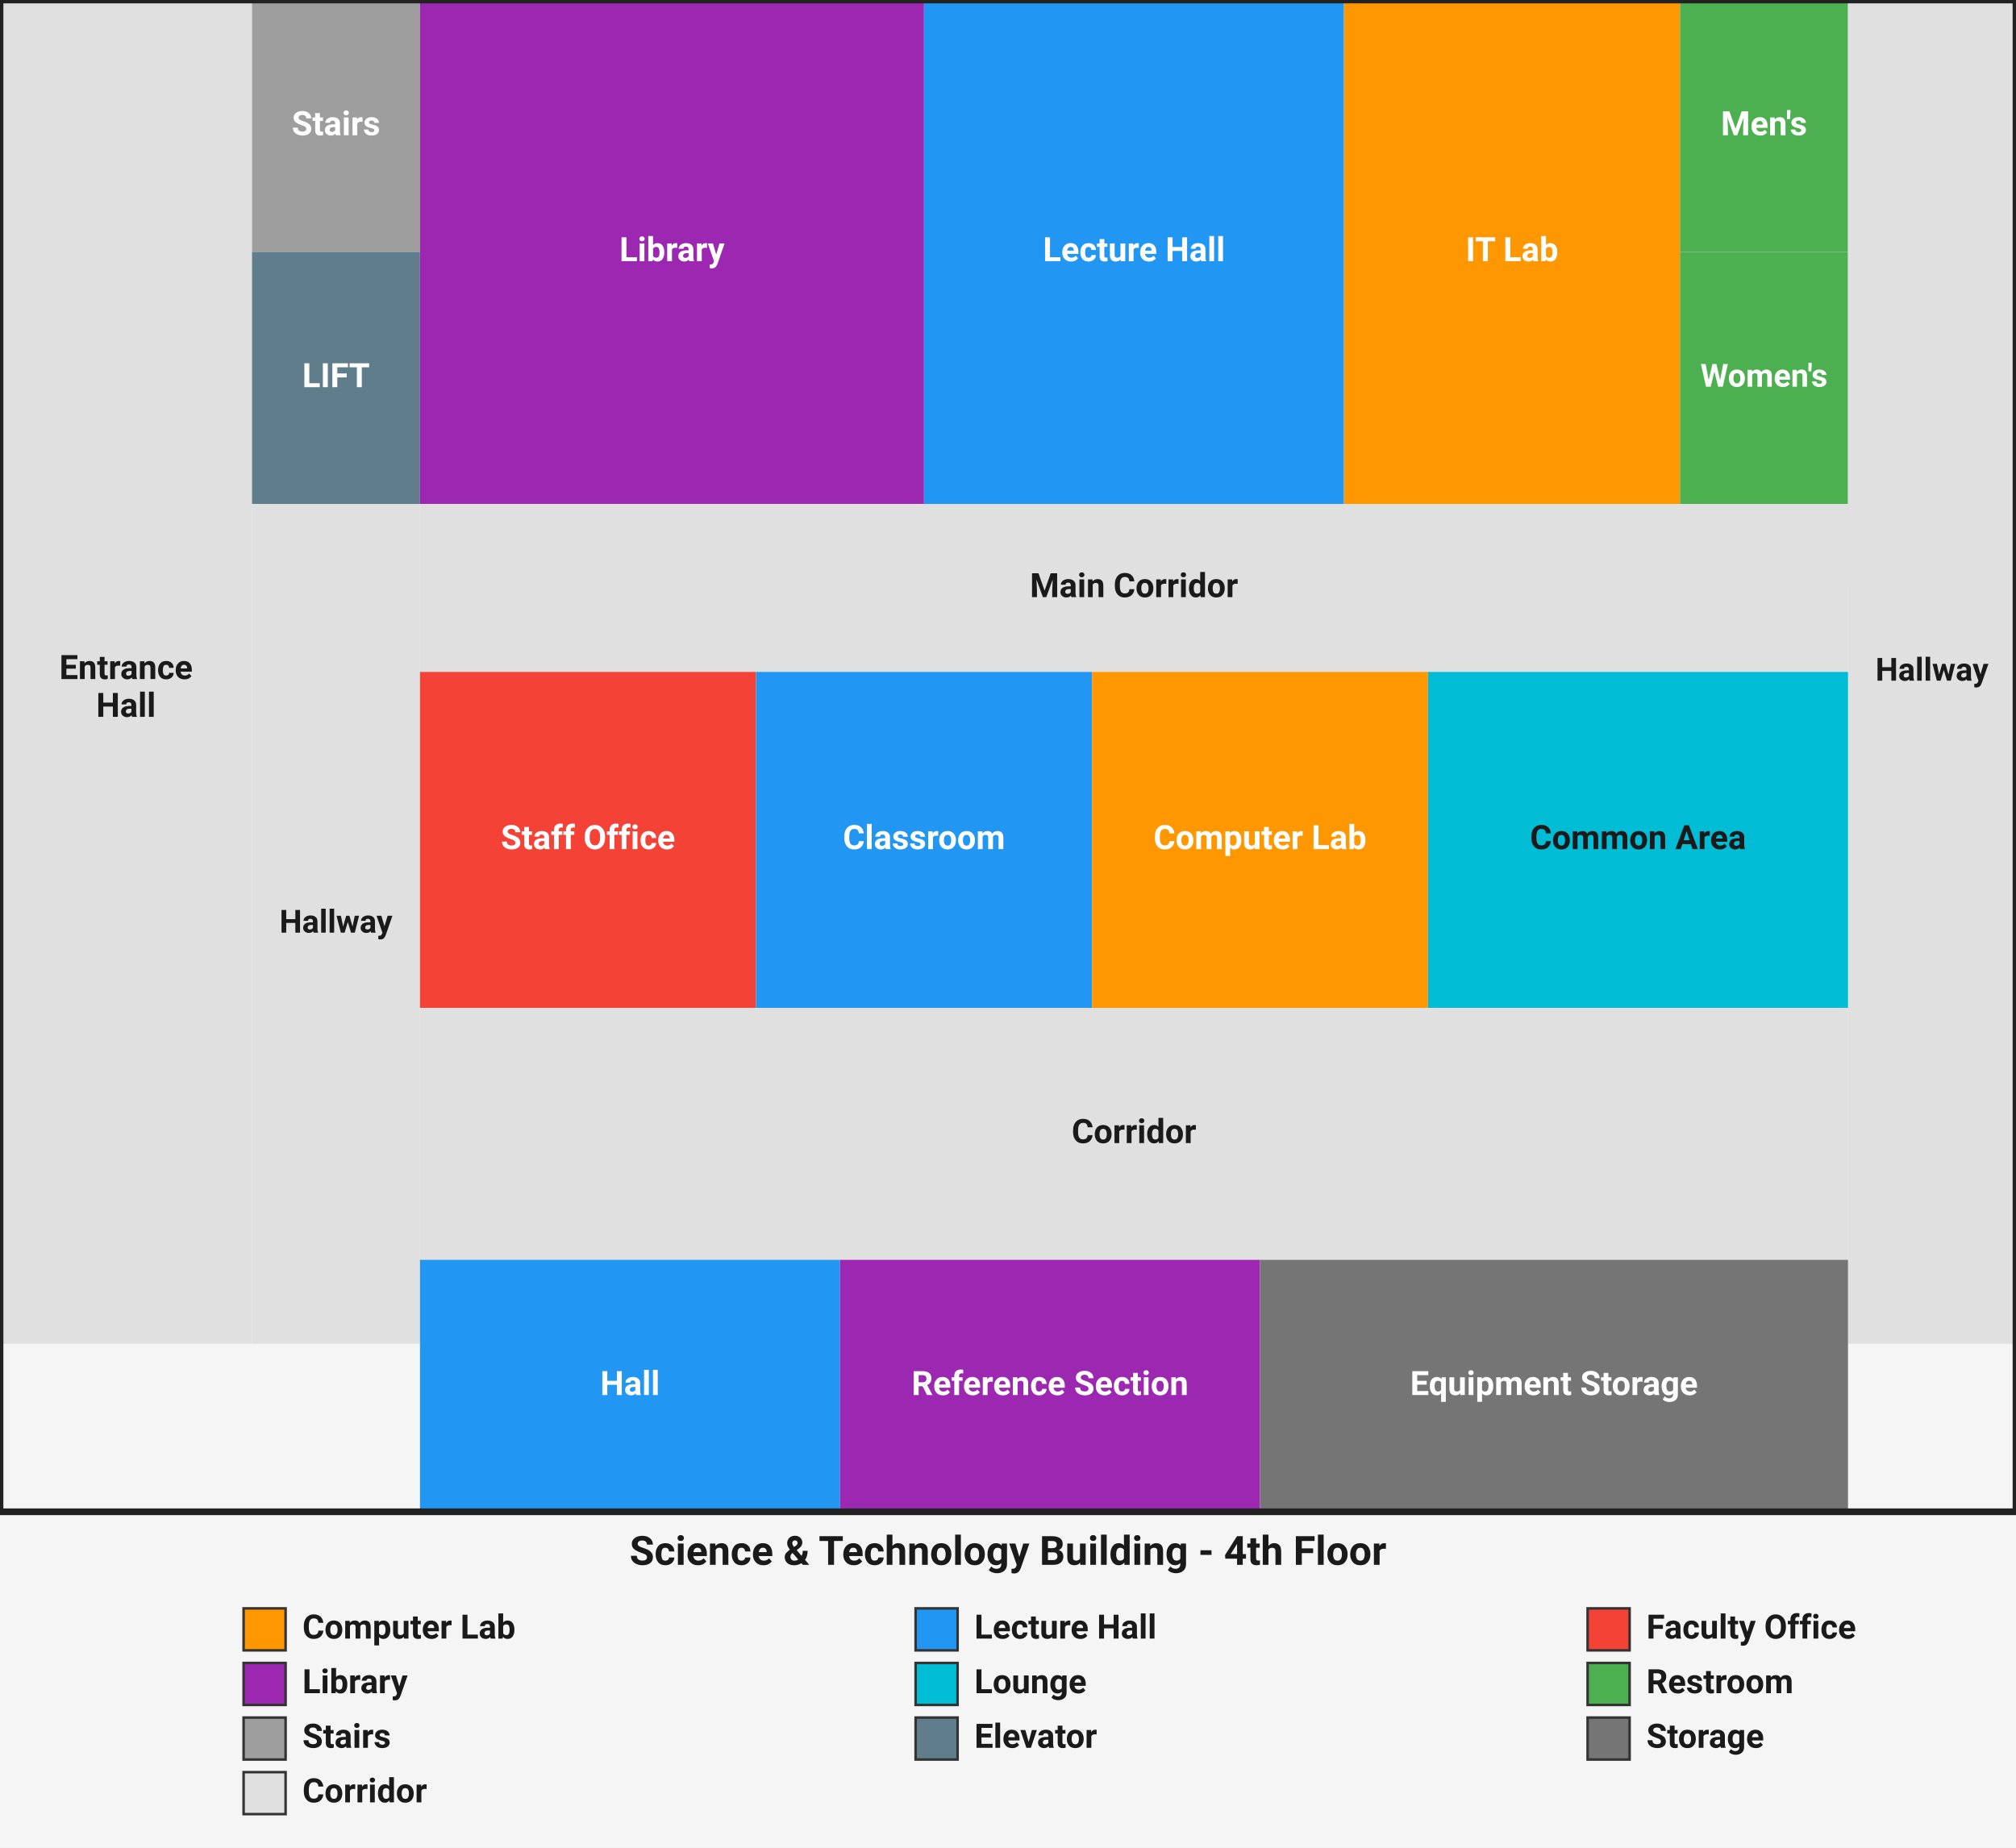
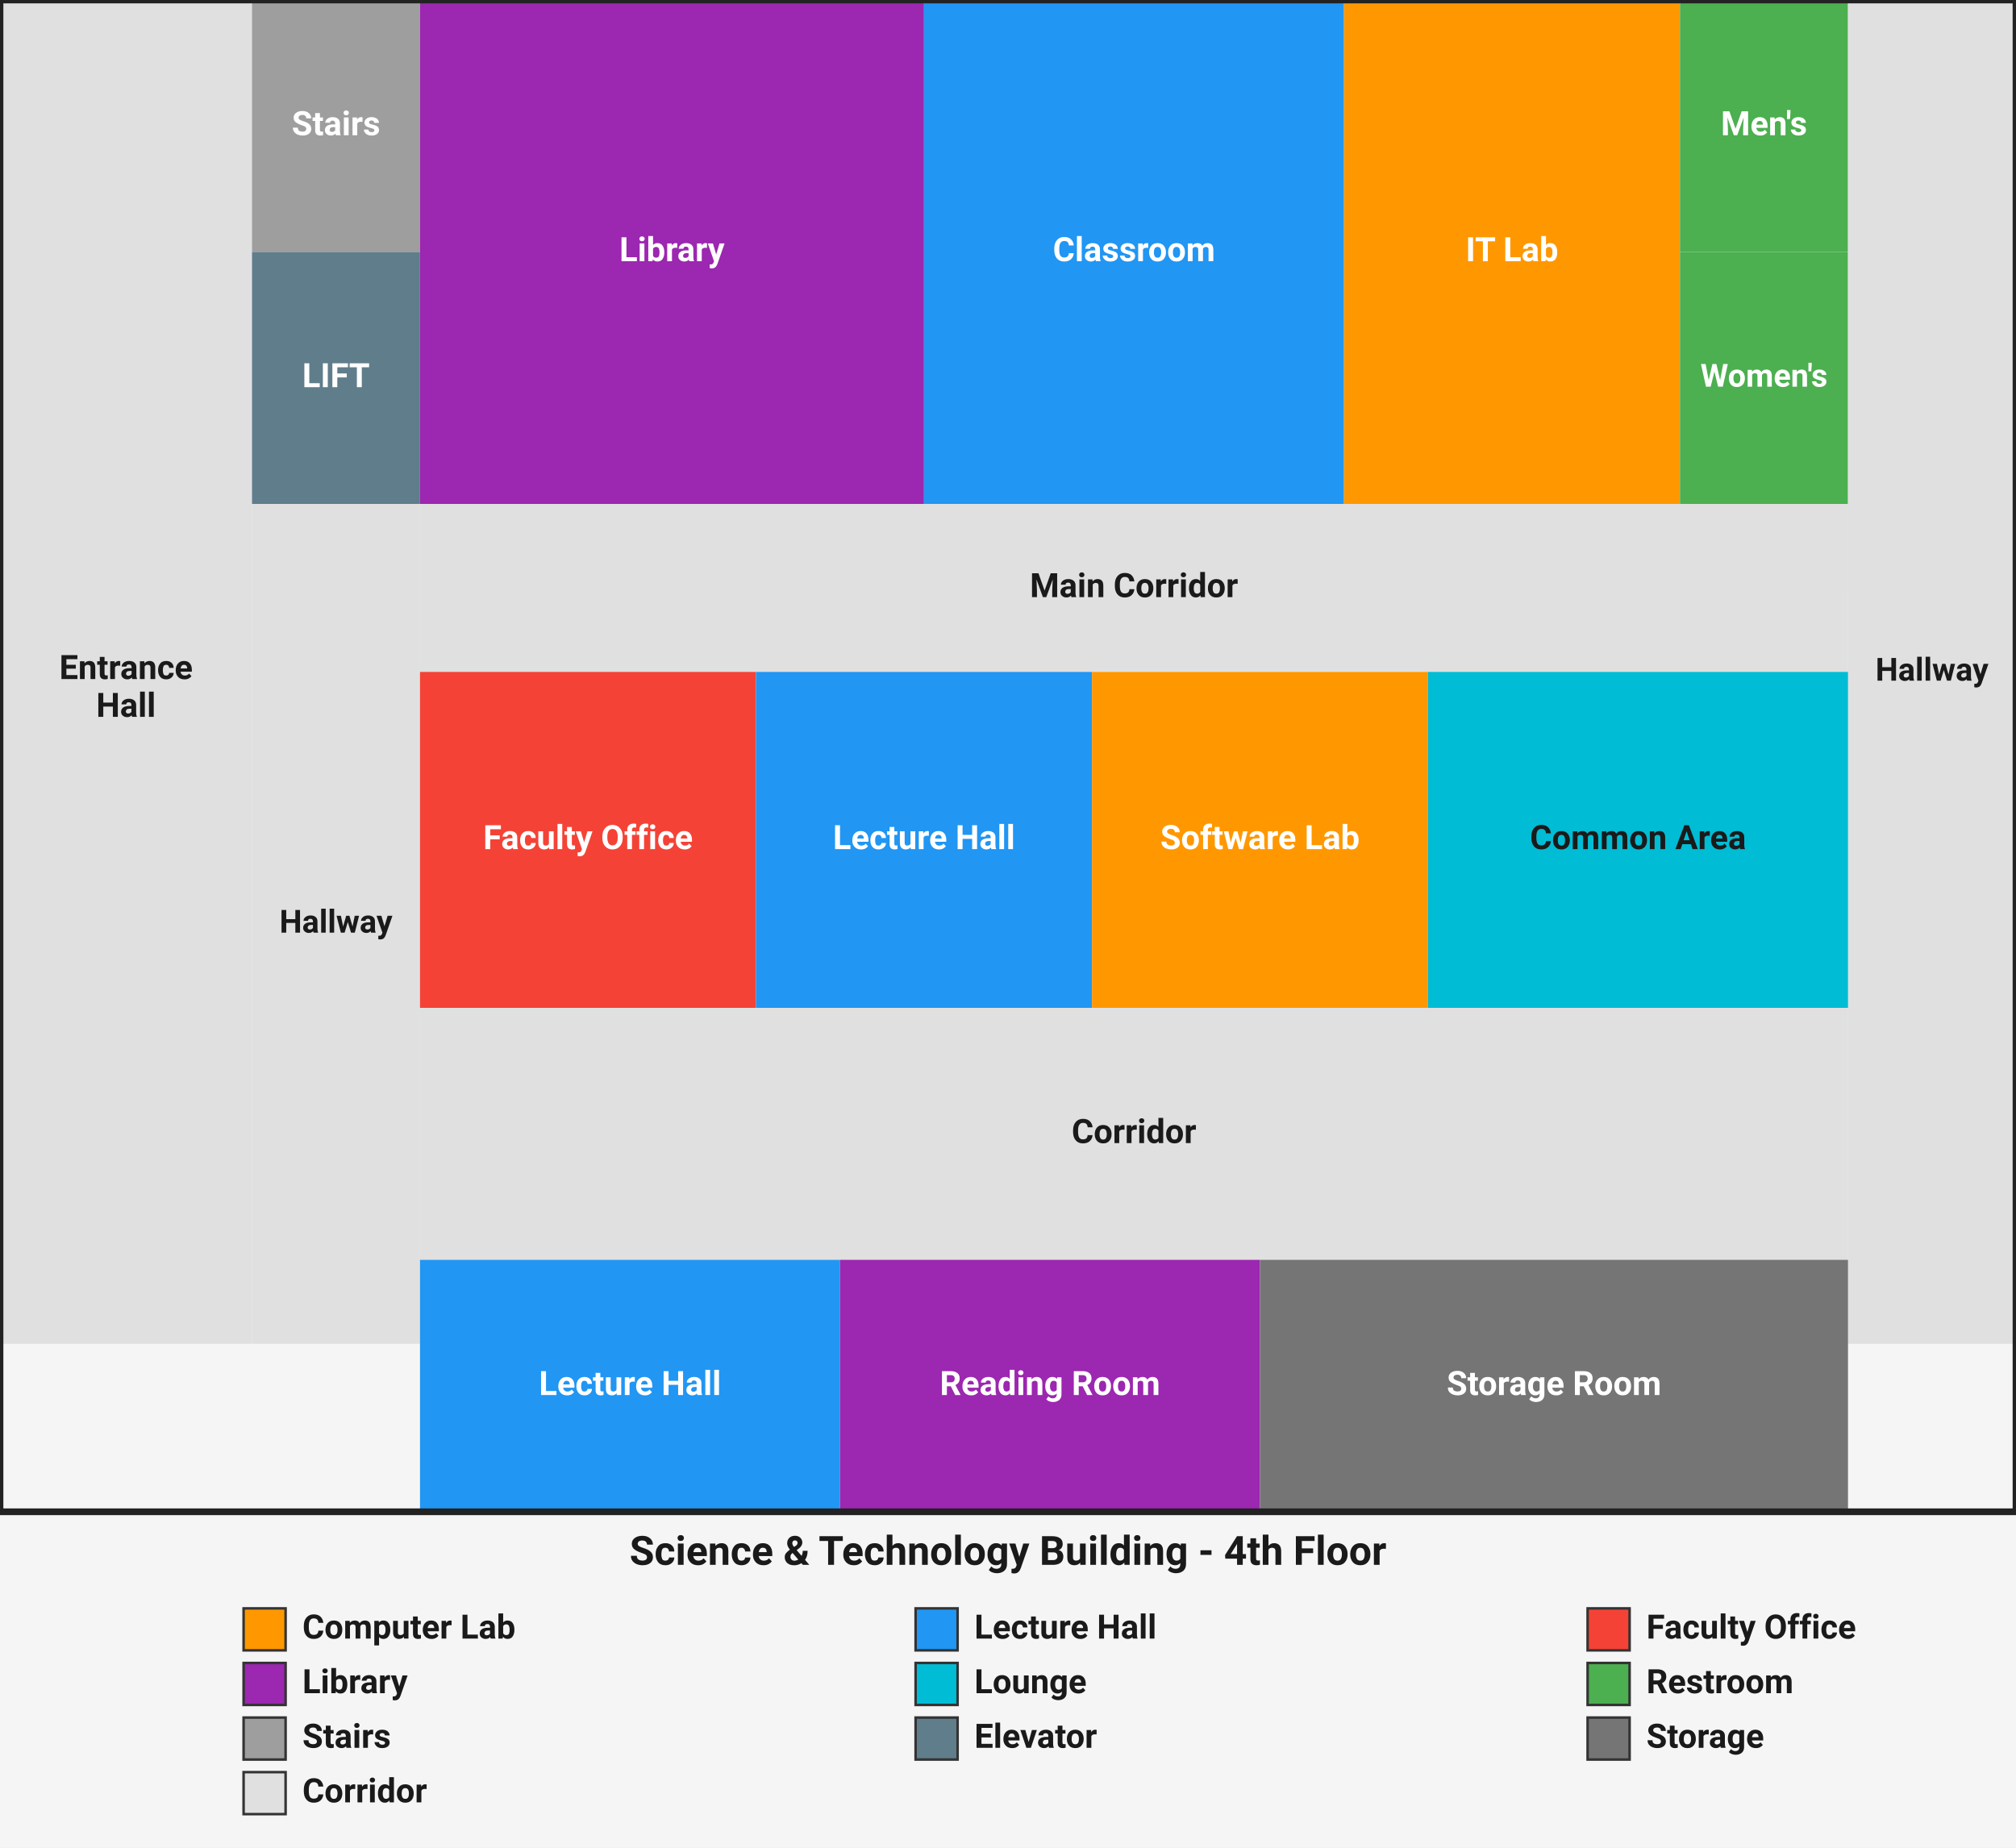
<svg xmlns="http://www.w3.org/2000/svg" viewBox="0 0 2400 2200" width="2400" height="2200" style="display:block; max-width:100%; height:auto;">
  <defs>
    <style>
      text { 
        -webkit-font-smoothing: antialiased;
        -moz-osx-font-smoothing: grayscale;
      }
    </style>
  </defs>
  <rect x="0" y="0" width="2400" height="2200" fill="#f5f5f5" />
  <rect x="0" y="0" width="300" height="1600" fill="#E0E0E0" stroke="none" />
  <g>
    <text x="150.0" y="797.5" font-family="Roboto,Segoe UI,Arial,sans-serif" font-size="40" font-weight="600" fill="#1a1a1a" text-anchor="middle" dominant-baseline="middle">
                  Entrance
                </text>
    <text x="150.0" y="842.5" font-family="Roboto,Segoe UI,Arial,sans-serif" font-size="40" font-weight="600" fill="#1a1a1a" text-anchor="middle" dominant-baseline="middle">
                  Hall
                </text>
  </g>
  <rect x="300" y="0" width="200" height="300" fill="#9E9E9E" stroke="none" />
  <text x="400.0" y="150.0" font-family="Roboto,Segoe UI,Arial,sans-serif" font-size="40" font-weight="600" fill="white" text-anchor="middle" dominant-baseline="middle">
              Stairs
            </text>
  <rect x="300" y="300" width="200" height="300" fill="#607D8B" stroke="none" />
  <text x="400.0" y="450.0" font-family="Roboto,Segoe UI,Arial,sans-serif" font-size="40" font-weight="600" fill="white" text-anchor="middle" dominant-baseline="middle">
              LIFT
            </text>
  <rect x="300" y="600" width="200" height="1000" fill="#E0E0E0" stroke="none" />
  <text x="400.0" y="1100.0" font-family="Roboto,Segoe UI,Arial,sans-serif" font-size="38" font-weight="600" fill="#1a1a1a" text-anchor="middle" dominant-baseline="middle">
              Hallway
            </text>
  <rect x="500" y="0" width="600" height="600" fill="#9C27B0" stroke="none" />
  <text x="800.0" y="300.0" font-family="Roboto,Segoe UI,Arial,sans-serif" font-size="40" font-weight="600" fill="white" text-anchor="middle" dominant-baseline="middle">
              Library
            </text>
  <rect x="1100" y="0" width="500" height="600" fill="#2196F3" stroke="none" />
  <text x="1350.0" y="300.0" font-family="Roboto,Segoe UI,Arial,sans-serif" font-size="40" font-weight="600" fill="white" text-anchor="middle" dominant-baseline="middle">
-               Lecture Hall
+               Classroom
            </text>
  <rect x="1600" y="0" width="400" height="600" fill="#FF9800" stroke="none" />
  <text x="1800.0" y="300.0" font-family="Roboto,Segoe UI,Arial,sans-serif" font-size="40" font-weight="600" fill="white" text-anchor="middle" dominant-baseline="middle">
              IT Lab
            </text>
  <rect x="2000" y="0" width="200" height="300" fill="#4CAF50" stroke="none" />
  <text x="2100.0" y="150.0" font-family="Roboto,Segoe UI,Arial,sans-serif" font-size="40" font-weight="600" fill="white" text-anchor="middle" dominant-baseline="middle">
              Men's
            </text>
  <rect x="2000" y="300" width="200" height="300" fill="#4CAF50" stroke="none" />
  <text x="2100.0" y="450.0" font-family="Roboto,Segoe UI,Arial,sans-serif" font-size="38" font-weight="600" fill="white" text-anchor="middle" dominant-baseline="middle">
              Women's
            </text>
  <rect x="2000" y="600" width="200" height="100" fill="#E0E0E0" stroke="none" />
  <rect x="2200" y="0" width="200" height="1600" fill="#E0E0E0" stroke="none" />
  <text x="2300.0" y="800.0" font-family="Roboto,Segoe UI,Arial,sans-serif" font-size="38" font-weight="600" fill="#1a1a1a" text-anchor="middle" dominant-baseline="middle">
              Hallway
            </text>
  <rect x="500" y="600" width="1700" height="200" fill="#E0E0E0" stroke="none" />
  <text x="1350.0" y="700.0" font-family="Roboto,Segoe UI,Arial,sans-serif" font-size="40" font-weight="600" fill="#1a1a1a" text-anchor="middle" dominant-baseline="middle">
              Main Corridor
            </text>
  <rect x="500" y="800" width="400" height="400" fill="#F44336" stroke="none" />
  <text x="700.0" y="1000.0" font-family="Roboto,Segoe UI,Arial,sans-serif" font-size="40" font-weight="600" fill="white" text-anchor="middle" dominant-baseline="middle">
-               Staff Office
+               Faculty Office
            </text>
  <rect x="900" y="800" width="400" height="400" fill="#2196F3" stroke="none" />
  <text x="1100.0" y="1000.0" font-family="Roboto,Segoe UI,Arial,sans-serif" font-size="40" font-weight="600" fill="white" text-anchor="middle" dominant-baseline="middle">
-               Classroom
+               Lecture Hall
            </text>
  <rect x="1300" y="800" width="400" height="400" fill="#FF9800" stroke="none" />
  <text x="1500.0" y="1000.0" font-family="Roboto,Segoe UI,Arial,sans-serif" font-size="40" font-weight="600" fill="white" text-anchor="middle" dominant-baseline="middle">
-               Computer Lab
+               Software Lab
            </text>
  <rect x="1700" y="800" width="500" height="400" fill="#00BCD4" stroke="none" />
  <text x="1950.0" y="1000.0" font-family="Roboto,Segoe UI,Arial,sans-serif" font-size="40" font-weight="600" fill="#1a1a1a" text-anchor="middle" dominant-baseline="middle">
              Common Area
            </text>
  <rect x="500" y="1200" width="1700" height="300" fill="#E0E0E0" stroke="none" />
  <text x="1350.0" y="1350.0" font-family="Roboto,Segoe UI,Arial,sans-serif" font-size="40" font-weight="600" fill="#1a1a1a" text-anchor="middle" dominant-baseline="middle">
              Corridor
            </text>
  <rect x="500" y="1500" width="500" height="300" fill="#2196F3" stroke="none" />
  <text x="750.0" y="1650.0" font-family="Roboto,Segoe UI,Arial,sans-serif" font-size="40" font-weight="600" fill="white" text-anchor="middle" dominant-baseline="middle">
-               Hall
+               Lecture Hall
            </text>
  <rect x="1000" y="1500" width="500" height="300" fill="#9C27B0" stroke="none" />
  <text x="1250.0" y="1650.0" font-family="Roboto,Segoe UI,Arial,sans-serif" font-size="40" font-weight="600" fill="white" text-anchor="middle" dominant-baseline="middle">
-               Reference Section
+               Reading Room
            </text>
  <rect x="1500" y="1500" width="700" height="300" fill="#757575" stroke="none" />
  <text x="1850.0" y="1650.0" font-family="Roboto,Segoe UI,Arial,sans-serif" font-size="40" font-weight="600" fill="white" text-anchor="middle" dominant-baseline="middle">
-               Equipment Storage
+               Storage Room
            </text>
  <rect x="0" y="0" width="2400" height="1800" fill="none" stroke="#222" stroke-width="8" />
  <text x="1200.0" y="1850" font-family="Roboto,Segoe UI,Arial,sans-serif" font-size="48" font-weight="700" fill="#1a1a1a" text-anchor="middle" dominant-baseline="middle">
          Science &amp; Technology Building - 4th Floor
        </text>
  <rect x="290.0" y="1915.0" width="50" height="50" fill="#FF9800" stroke="#333" stroke-width="3" />
  <text x="360.0" y="1940" font-family="Roboto,Segoe UI,Arial,sans-serif" font-size="40" font-weight="700" fill="#1a1a1a" text-anchor="start" dominant-baseline="middle">
          Computer Lab
        </text>
  <rect x="1090.0" y="1915.0" width="50" height="50" fill="#2196F3" stroke="#333" stroke-width="3" />
  <text x="1160.0" y="1940" font-family="Roboto,Segoe UI,Arial,sans-serif" font-size="40" font-weight="700" fill="#1a1a1a" text-anchor="start" dominant-baseline="middle">
          Lecture Hall
        </text>
  <rect x="1890.0" y="1915.0" width="50" height="50" fill="#F44336" stroke="#333" stroke-width="3" />
  <text x="1960.0" y="1940" font-family="Roboto,Segoe UI,Arial,sans-serif" font-size="40" font-weight="700" fill="#1a1a1a" text-anchor="start" dominant-baseline="middle">
          Faculty Office
        </text>
  <rect x="290.0" y="1980.0" width="50" height="50" fill="#9C27B0" stroke="#333" stroke-width="3" />
  <text x="360.0" y="2005" font-family="Roboto,Segoe UI,Arial,sans-serif" font-size="40" font-weight="700" fill="#1a1a1a" text-anchor="start" dominant-baseline="middle">
          Library
        </text>
  <rect x="1090.0" y="1980.0" width="50" height="50" fill="#00BCD4" stroke="#333" stroke-width="3" />
  <text x="1160.0" y="2005" font-family="Roboto,Segoe UI,Arial,sans-serif" font-size="40" font-weight="700" fill="#1a1a1a" text-anchor="start" dominant-baseline="middle">
          Lounge
        </text>
  <rect x="1890.0" y="1980.0" width="50" height="50" fill="#4CAF50" stroke="#333" stroke-width="3" />
  <text x="1960.0" y="2005" font-family="Roboto,Segoe UI,Arial,sans-serif" font-size="40" font-weight="700" fill="#1a1a1a" text-anchor="start" dominant-baseline="middle">
          Restroom
        </text>
  <rect x="290.0" y="2045.0" width="50" height="50" fill="#9E9E9E" stroke="#333" stroke-width="3" />
  <text x="360.0" y="2070" font-family="Roboto,Segoe UI,Arial,sans-serif" font-size="40" font-weight="700" fill="#1a1a1a" text-anchor="start" dominant-baseline="middle">
          Stairs
        </text>
  <rect x="1090.0" y="2045.0" width="50" height="50" fill="#607D8B" stroke="#333" stroke-width="3" />
  <text x="1160.0" y="2070" font-family="Roboto,Segoe UI,Arial,sans-serif" font-size="40" font-weight="700" fill="#1a1a1a" text-anchor="start" dominant-baseline="middle">
          Elevator
        </text>
  <rect x="1890.0" y="2045.0" width="50" height="50" fill="#757575" stroke="#333" stroke-width="3" />
  <text x="1960.0" y="2070" font-family="Roboto,Segoe UI,Arial,sans-serif" font-size="40" font-weight="700" fill="#1a1a1a" text-anchor="start" dominant-baseline="middle">
          Storage
        </text>
  <rect x="290.0" y="2110.0" width="50" height="50" fill="#E0E0E0" stroke="#333" stroke-width="3" />
  <text x="360.0" y="2135" font-family="Roboto,Segoe UI,Arial,sans-serif" font-size="40" font-weight="700" fill="#1a1a1a" text-anchor="start" dominant-baseline="middle">
          Corridor
        </text>
</svg>
